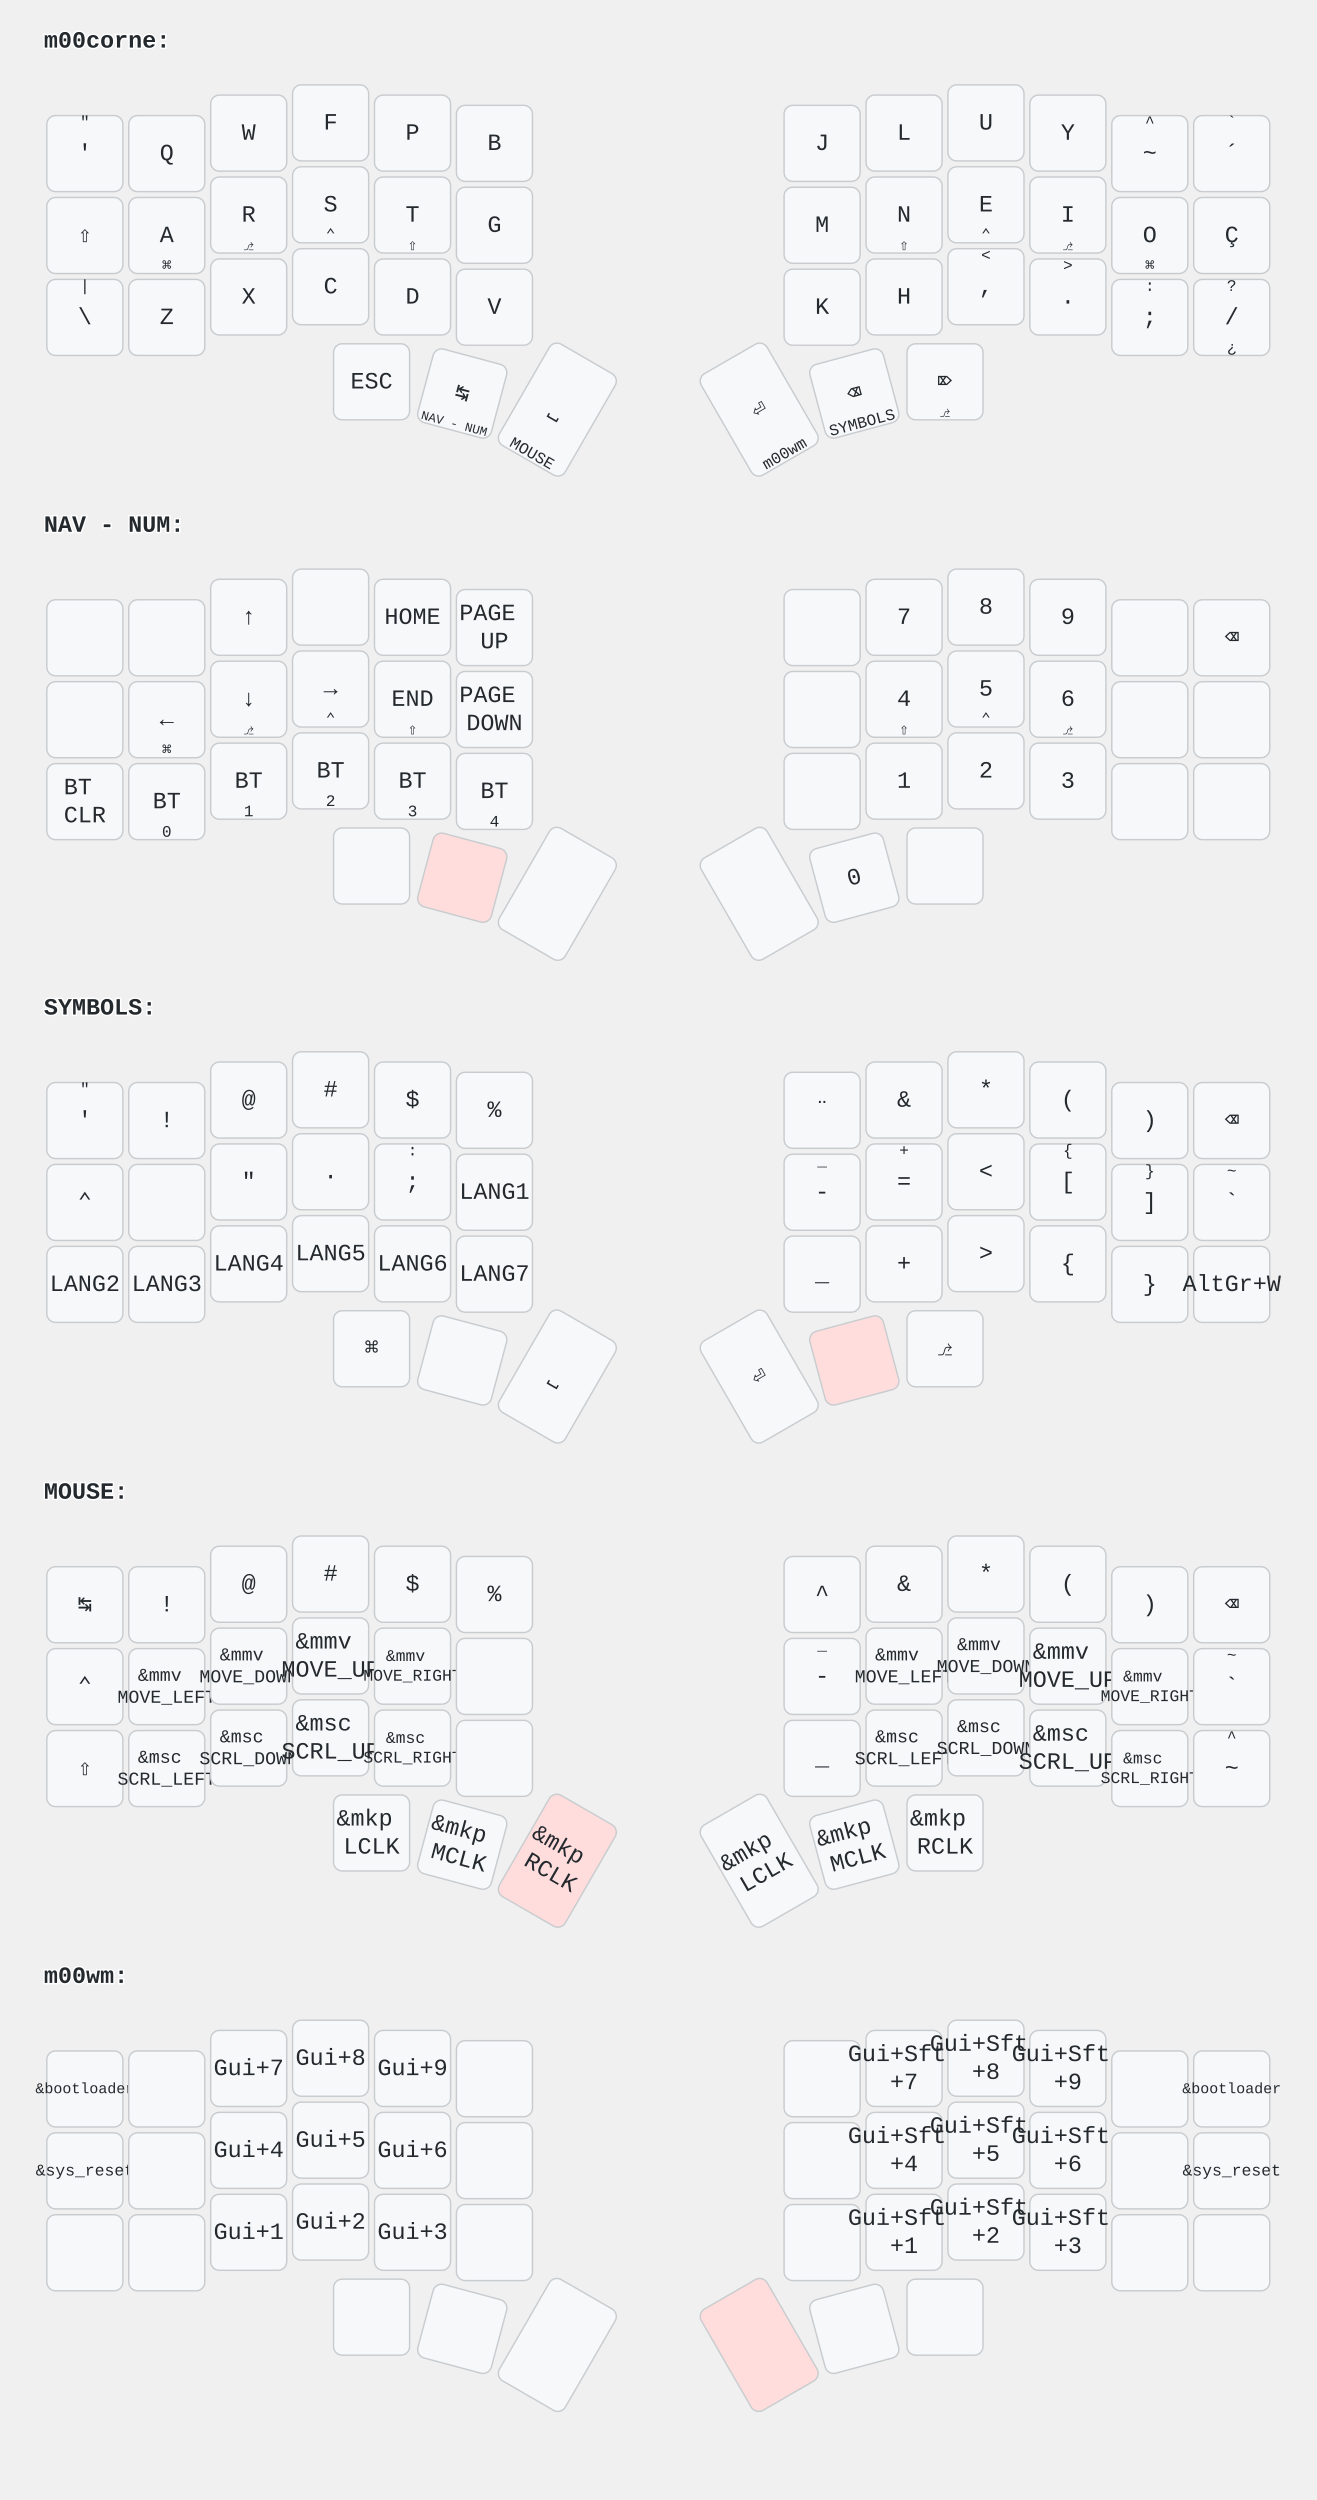
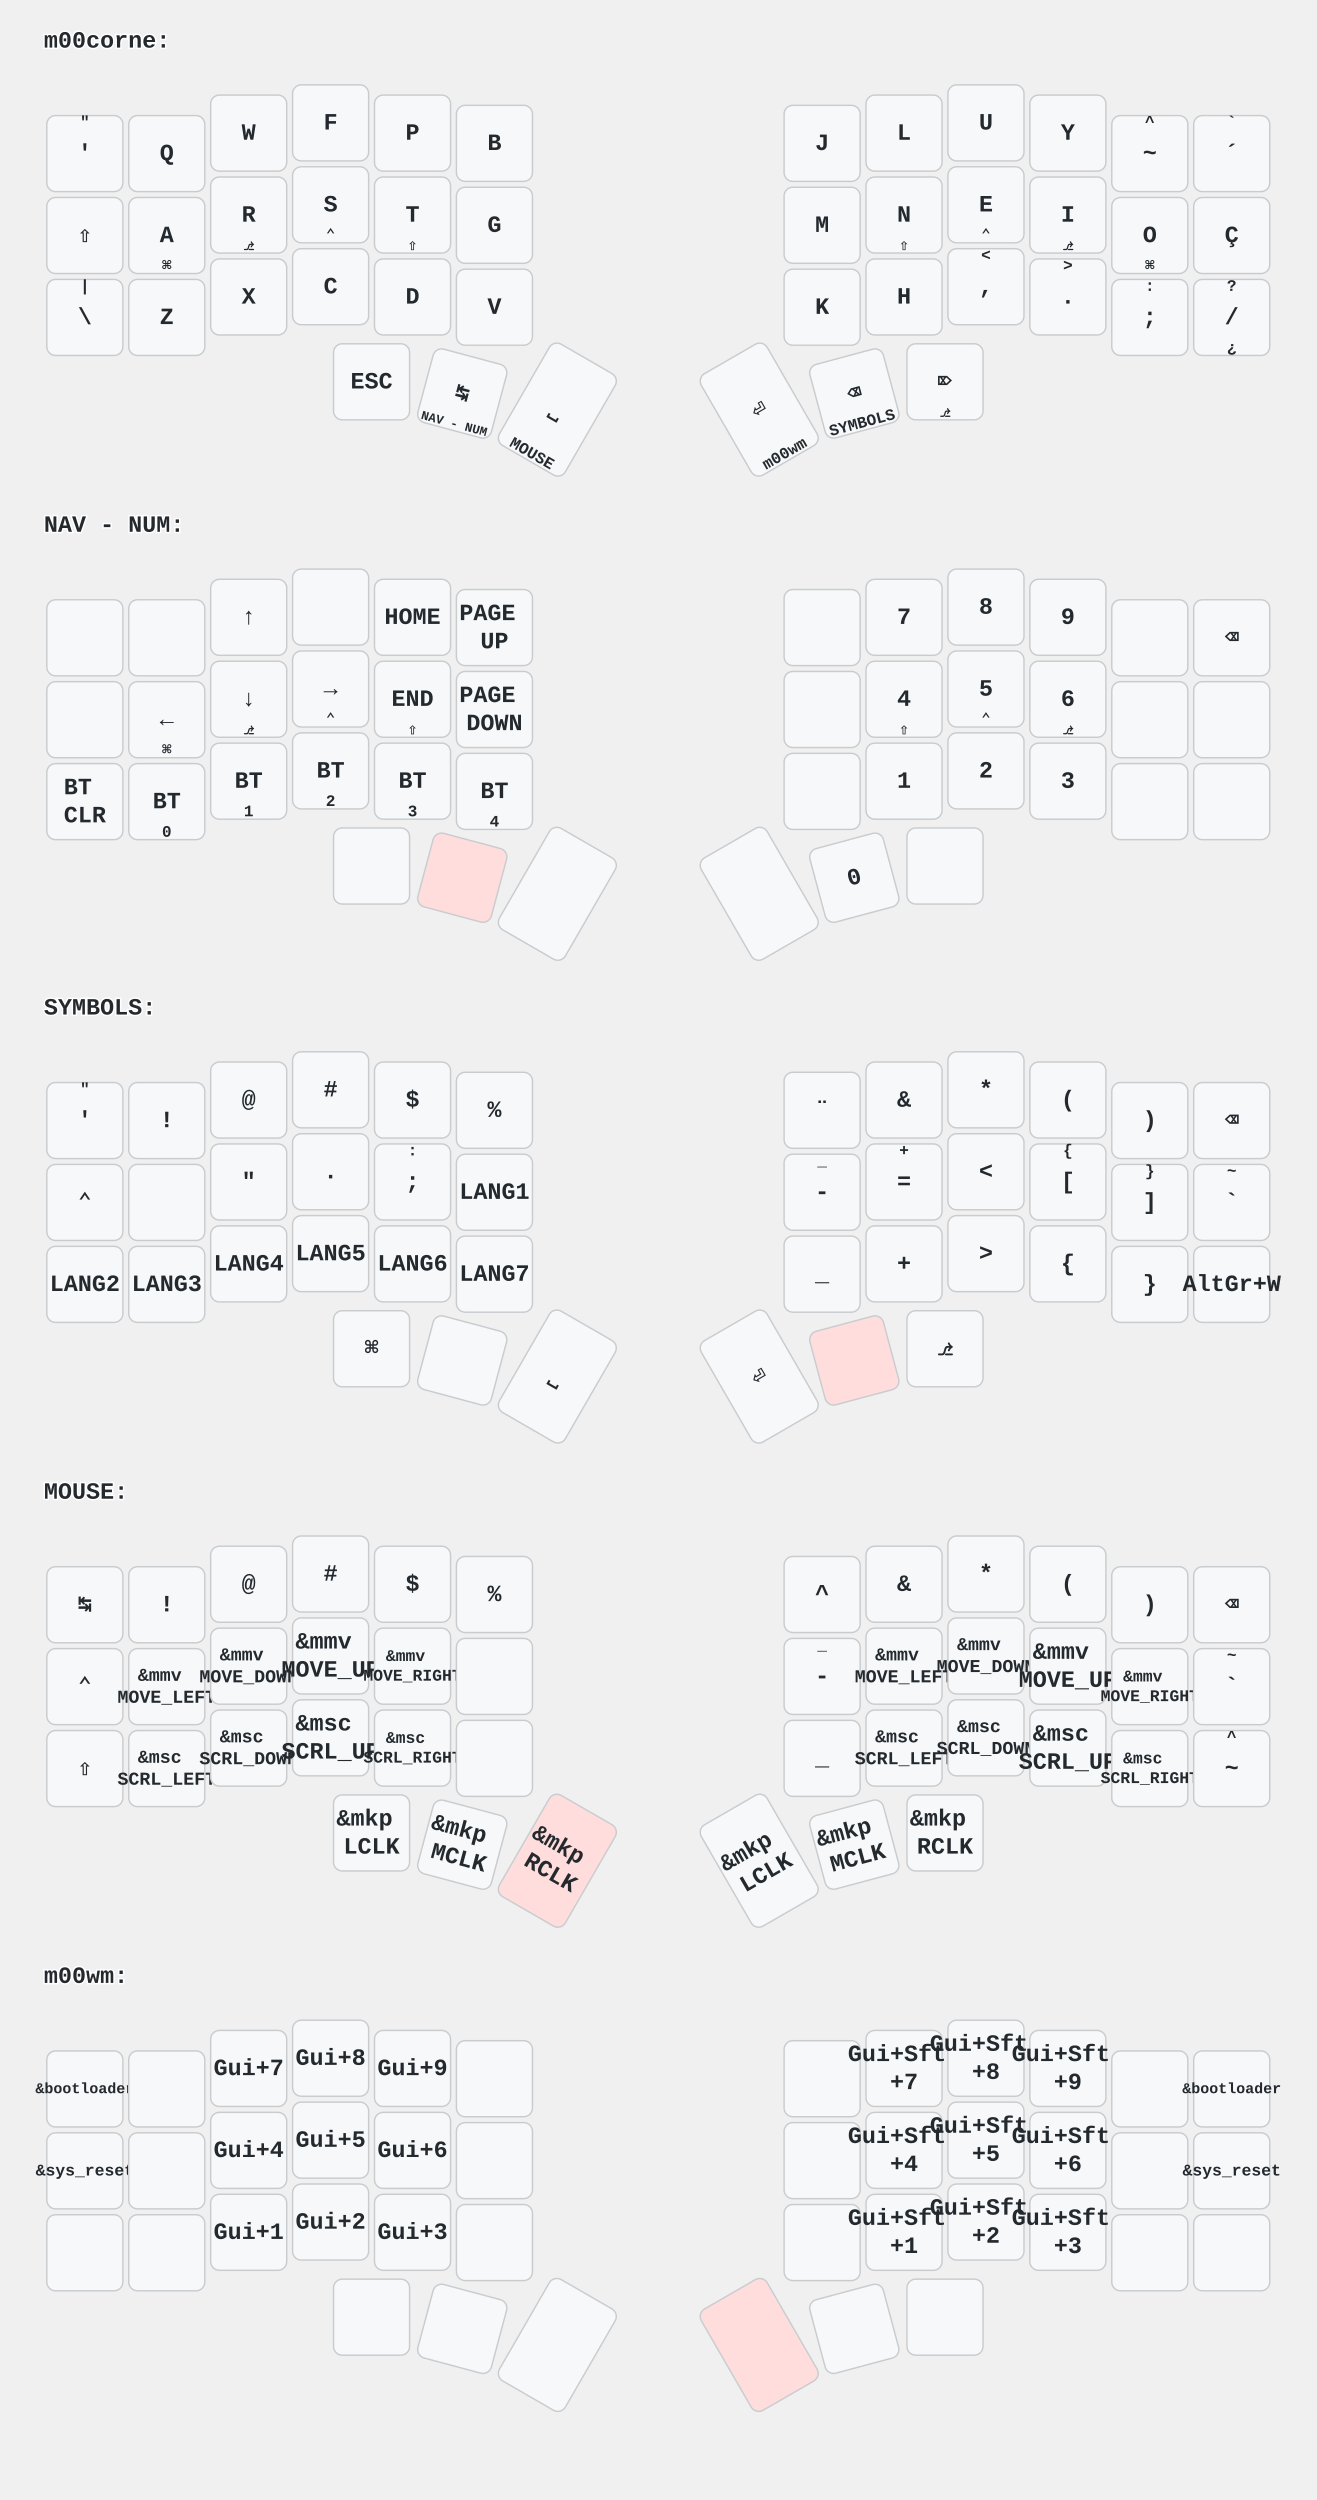
<svg xmlns="http://www.w3.org/2000/svg" width="900" height="1709" viewBox="0 0 900 1709" class="keymap">
  <style>/* font and background color specifications */
svg {
    font-family: SFMono-Regular,Consolas,Liberation Mono,Menlo,monospace;
    font-size: 16px;
    font-kerning: normal;
+     font-weight: bold;
    text-rendering: optimizeLegibility;
    fill: #24292e;
}

/* default key styling */
rect {
    fill: #f6f8fa;
    stroke: #c9cccf;
    stroke-width: 1;
}

/* color accent for combo boxes */
rect.combo {
    fill: #cdf;
}

/* color accent for held keys */
rect.held, rect.combo.held {
    fill: #fdd;
}

/* color accent for ghost (optional) keys */
rect.ghost, rect.combo.ghost {
    fill: #ddd;
}

text {
    text-anchor: middle;
    dominant-baseline: middle;
}

/* styling for layer labels */
text.label {
    font-weight: bold;
    text-anchor: start;
    stroke: white;
    stroke-width: 2;
    paint-order: stroke;
}

/* styling for combo tap, and key hold/shifted label text */
text.combo, text.hold, text.shifted {
    font-size: 11px;
}

text.hold {
    text-anchor: middle;
    dominant-baseline: auto;
}

text.shifted {
    text-anchor: middle;
    dominant-baseline: hanging;
}

/* styling for hold/shifted label text in combo box */
text.combo.hold, text.combo.shifted {
    font-size: 8px;
}

/* styling for combo dendrons */
path {
    stroke-width: 1;
    stroke: gray;
    fill: none;
}
</style>
  <g transform="translate(30, 0)" class="layer-m00corne">
    <text x="0" y="28" class="label" id="m00corne">m00corne:</text>
    <g transform="translate(0, 56)">
      <g transform="translate(28, 49)" class="key keypos-0">
        <rect rx="6" ry="6" x="-26" y="-26" width="52" height="52" class="key" />
        <text x="0" y="0" class="key tap">'</text>
        <text x="0" y="-24" class="key shifted">"</text>
      </g>
      <g transform="translate(84, 49)" class="key keypos-1">
        <rect rx="6" ry="6" x="-26" y="-26" width="52" height="52" class="key" />
        <text x="0" y="0" class="key tap">Q</text>
      </g>
      <g transform="translate(140, 35)" class="key keypos-2">
        <rect rx="6" ry="6" x="-26" y="-26" width="52" height="52" class="key" />
        <text x="0" y="0" class="key tap">W</text>
      </g>
      <g transform="translate(196, 28)" class="key keypos-3">
        <rect rx="6" ry="6" x="-26" y="-26" width="52" height="52" class="key" />
        <text x="0" y="0" class="key tap">F</text>
      </g>
      <g transform="translate(252, 35)" class="key keypos-4">
        <rect rx="6" ry="6" x="-26" y="-26" width="52" height="52" class="key" />
        <text x="0" y="0" class="key tap">P</text>
      </g>
      <g transform="translate(308, 42)" class="key keypos-5">
        <rect rx="6" ry="6" x="-26" y="-26" width="52" height="52" class="key" />
        <text x="0" y="0" class="key tap">B</text>
      </g>
      <g transform="translate(532, 42)" class="key keypos-6">
        <rect rx="6" ry="6" x="-26" y="-26" width="52" height="52" class="key" />
        <text x="0" y="0" class="key tap">J</text>
      </g>
      <g transform="translate(588, 35)" class="key keypos-7">
        <rect rx="6" ry="6" x="-26" y="-26" width="52" height="52" class="key" />
        <text x="0" y="0" class="key tap">L</text>
      </g>
      <g transform="translate(644, 28)" class="key keypos-8">
        <rect rx="6" ry="6" x="-26" y="-26" width="52" height="52" class="key" />
        <text x="0" y="0" class="key tap">U</text>
      </g>
      <g transform="translate(700, 35)" class="key keypos-9">
        <rect rx="6" ry="6" x="-26" y="-26" width="52" height="52" class="key" />
        <text x="0" y="0" class="key tap">Y</text>
      </g>
      <g transform="translate(756, 49)" class="key keypos-10">
        <rect rx="6" ry="6" x="-26" y="-26" width="52" height="52" class="key" />
        <text x="0" y="0" class="key tap">~</text>
        <text x="0" y="-24" class="key shifted">^</text>
      </g>
      <g transform="translate(812, 49)" class="key keypos-11">
        <rect rx="6" ry="6" x="-26" y="-26" width="52" height="52" class="key" />
        <text x="0" y="0" class="key tap">´</text>
        <text x="0" y="-24" class="key shifted">`</text>
      </g>
      <g transform="translate(28, 105)" class="key keypos-12">
        <rect rx="6" ry="6" x="-26" y="-26" width="52" height="52" class="key" />
        <text x="0" y="0" class="key tap">⇧</text>
      </g>
      <g transform="translate(84, 105)" class="key keypos-13">
        <rect rx="6" ry="6" x="-26" y="-26" width="52" height="52" class="key" />
        <text x="0" y="0" class="key tap">A</text>
        <text x="0" y="24" class="key hold">⌘</text>
      </g>
      <g transform="translate(140, 91)" class="key keypos-14">
        <rect rx="6" ry="6" x="-26" y="-26" width="52" height="52" class="key" />
        <text x="0" y="0" class="key tap">R</text>
        <text x="0" y="24" class="key hold">⎇</text>
      </g>
      <g transform="translate(196, 84)" class="key keypos-15">
        <rect rx="6" ry="6" x="-26" y="-26" width="52" height="52" class="key" />
        <text x="0" y="0" class="key tap">S</text>
        <text x="0" y="24" class="key hold">⌃</text>
      </g>
      <g transform="translate(252, 91)" class="key keypos-16">
        <rect rx="6" ry="6" x="-26" y="-26" width="52" height="52" class="key" />
        <text x="0" y="0" class="key tap">T</text>
        <text x="0" y="24" class="key hold">⇧</text>
      </g>
      <g transform="translate(308, 98)" class="key keypos-17">
        <rect rx="6" ry="6" x="-26" y="-26" width="52" height="52" class="key" />
        <text x="0" y="0" class="key tap">G</text>
      </g>
      <g transform="translate(532, 98)" class="key keypos-18">
        <rect rx="6" ry="6" x="-26" y="-26" width="52" height="52" class="key" />
        <text x="0" y="0" class="key tap">M</text>
      </g>
      <g transform="translate(588, 91)" class="key keypos-19">
        <rect rx="6" ry="6" x="-26" y="-26" width="52" height="52" class="key" />
        <text x="0" y="0" class="key tap">N</text>
        <text x="0" y="24" class="key hold">⇧</text>
      </g>
      <g transform="translate(644, 84)" class="key keypos-20">
        <rect rx="6" ry="6" x="-26" y="-26" width="52" height="52" class="key" />
        <text x="0" y="0" class="key tap">E</text>
        <text x="0" y="24" class="key hold">⌃</text>
      </g>
      <g transform="translate(700, 91)" class="key keypos-21">
        <rect rx="6" ry="6" x="-26" y="-26" width="52" height="52" class="key" />
        <text x="0" y="0" class="key tap">I</text>
        <text x="0" y="24" class="key hold">⎇</text>
      </g>
      <g transform="translate(756, 105)" class="key keypos-22">
        <rect rx="6" ry="6" x="-26" y="-26" width="52" height="52" class="key" />
        <text x="0" y="0" class="key tap">O</text>
        <text x="0" y="24" class="key hold">⌘</text>
      </g>
      <g transform="translate(812, 105)" class="key keypos-23">
        <rect rx="6" ry="6" x="-26" y="-26" width="52" height="52" class="key" />
        <text x="0" y="0" class="key tap">Ç</text>
      </g>
      <g transform="translate(28, 161)" class="key keypos-24">
        <rect rx="6" ry="6" x="-26" y="-26" width="52" height="52" class="key" />
        <text x="0" y="0" class="key tap">\</text>
        <text x="0" y="-24" class="key shifted">|</text>
      </g>
      <g transform="translate(84, 161)" class="key keypos-25">
        <rect rx="6" ry="6" x="-26" y="-26" width="52" height="52" class="key" />
        <text x="0" y="0" class="key tap">Z</text>
      </g>
      <g transform="translate(140, 147)" class="key keypos-26">
        <rect rx="6" ry="6" x="-26" y="-26" width="52" height="52" class="key" />
        <text x="0" y="0" class="key tap">X</text>
      </g>
      <g transform="translate(196, 140)" class="key keypos-27">
        <rect rx="6" ry="6" x="-26" y="-26" width="52" height="52" class="key" />
        <text x="0" y="0" class="key tap">C</text>
      </g>
      <g transform="translate(252, 147)" class="key keypos-28">
        <rect rx="6" ry="6" x="-26" y="-26" width="52" height="52" class="key" />
        <text x="0" y="0" class="key tap">D</text>
      </g>
      <g transform="translate(308, 154)" class="key keypos-29">
        <rect rx="6" ry="6" x="-26" y="-26" width="52" height="52" class="key" />
        <text x="0" y="0" class="key tap">V</text>
      </g>
      <g transform="translate(532, 154)" class="key keypos-30">
        <rect rx="6" ry="6" x="-26" y="-26" width="52" height="52" class="key" />
        <text x="0" y="0" class="key tap">K</text>
      </g>
      <g transform="translate(588, 147)" class="key keypos-31">
        <rect rx="6" ry="6" x="-26" y="-26" width="52" height="52" class="key" />
        <text x="0" y="0" class="key tap">H</text>
      </g>
      <g transform="translate(644, 140)" class="key keypos-32">
        <rect rx="6" ry="6" x="-26" y="-26" width="52" height="52" class="key" />
        <text x="0" y="0" class="key tap">,</text>
        <text x="0" y="-24" class="key shifted">&lt;</text>
      </g>
      <g transform="translate(700, 147)" class="key keypos-33">
        <rect rx="6" ry="6" x="-26" y="-26" width="52" height="52" class="key" />
        <text x="0" y="0" class="key tap">.</text>
        <text x="0" y="-24" class="key shifted">&gt;</text>
      </g>
      <g transform="translate(756, 161)" class="key keypos-34">
        <rect rx="6" ry="6" x="-26" y="-26" width="52" height="52" class="key" />
        <text x="0" y="0" class="key tap">;</text>
        <text x="0" y="-24" class="key shifted">:</text>
      </g>
      <g transform="translate(812, 161)" class="key keypos-35">
        <rect rx="6" ry="6" x="-26" y="-26" width="52" height="52" class="key" />
        <text x="0" y="0" class="key tap">/</text>
        <text x="0" y="24" class="key hold">¿</text>
        <text x="0" y="-24" class="key shifted">?</text>
      </g>
      <g transform="translate(224, 205)" class="key keypos-36">
        <rect rx="6" ry="6" x="-26" y="-26" width="52" height="52" class="key" />
        <text x="0" y="0" class="key tap">ESC</text>
      </g>
      <g transform="translate(286, 213) rotate(15.0)" class="key keypos-37">
        <rect rx="6" ry="6" x="-26" y="-26" width="52" height="52" class="key" />
        <text x="0" y="0" class="key tap">↹</text>
        <a href="#NAV---NUM">
          <text x="0" y="24" class="key hold layer-activator">
            <tspan style="font-size: 78%">NAV - NUM</tspan>
          </text>
        </a>
      </g>
      <g transform="translate(351, 224) rotate(30.0)" class="key keypos-38">
        <rect rx="6" ry="6" x="-26" y="-40" width="52" height="80" class="key" />
        <text x="0" y="0" class="key tap">⎵</text>
        <a href="#MOUSE">
          <text x="0" y="38" class="key hold layer-activator">MOUSE</text>
        </a>
      </g>
      <g transform="translate(489, 224) rotate(-30.0)" class="key keypos-39">
        <rect rx="6" ry="6" x="-26" y="-40" width="52" height="80" class="key" />
        <text x="0" y="0" class="key tap">⏎</text>
        <a href="#m00wm">
          <text x="0" y="38" class="key hold layer-activator">m00wm</text>
        </a>
      </g>
      <g transform="translate(554, 213) rotate(-15.0)" class="key keypos-40">
        <rect rx="6" ry="6" x="-26" y="-26" width="52" height="52" class="key" />
        <text x="0" y="0" class="key tap">⌫</text>
        <a href="#SYMBOLS">
          <text x="0" y="24" class="key hold layer-activator">SYMBOLS</text>
        </a>
      </g>
      <g transform="translate(616, 205)" class="key keypos-41">
        <rect rx="6" ry="6" x="-26" y="-26" width="52" height="52" class="key" />
        <text x="0" y="0" class="key tap">⌦</text>
        <text x="0" y="24" class="key hold">⎇</text>
      </g>
    </g>
  </g>
  <g transform="translate(30, 331)" class="layer-NAV - NUM">
    <text x="0" y="28" class="label" id="NAV---NUM">NAV - NUM:</text>
    <g transform="translate(0, 56)">
      <g transform="translate(28, 49)" class="key keypos-0">
        <rect rx="6" ry="6" x="-26" y="-26" width="52" height="52" class="key" />
      </g>
      <g transform="translate(84, 49)" class="key keypos-1">
        <rect rx="6" ry="6" x="-26" y="-26" width="52" height="52" class="key" />
      </g>
      <g transform="translate(140, 35)" class="key keypos-2">
        <rect rx="6" ry="6" x="-26" y="-26" width="52" height="52" class="key" />
        <text x="0" y="0" class="key tap">↑</text>
      </g>
      <g transform="translate(196, 28)" class="key keypos-3">
        <rect rx="6" ry="6" x="-26" y="-26" width="52" height="52" class="key" />
      </g>
      <g transform="translate(252, 35)" class="key keypos-4">
        <rect rx="6" ry="6" x="-26" y="-26" width="52" height="52" class="key" />
        <text x="0" y="0" class="key tap">HOME</text>
      </g>
      <g transform="translate(308, 42)" class="key keypos-5">
        <rect rx="6" ry="6" x="-26" y="-26" width="52" height="52" class="key" />
        <text x="0" y="0" class="key tap">
          <tspan x="0" dy="-0.6em">PAGE</tspan>
          <tspan x="0" dy="1.2em">UP</tspan>
        </text>
      </g>
      <g transform="translate(532, 42)" class="key keypos-6">
        <rect rx="6" ry="6" x="-26" y="-26" width="52" height="52" class="key" />
      </g>
      <g transform="translate(588, 35)" class="key keypos-7">
        <rect rx="6" ry="6" x="-26" y="-26" width="52" height="52" class="key" />
        <text x="0" y="0" class="key tap">7</text>
      </g>
      <g transform="translate(644, 28)" class="key keypos-8">
        <rect rx="6" ry="6" x="-26" y="-26" width="52" height="52" class="key" />
        <text x="0" y="0" class="key tap">8</text>
      </g>
      <g transform="translate(700, 35)" class="key keypos-9">
        <rect rx="6" ry="6" x="-26" y="-26" width="52" height="52" class="key" />
        <text x="0" y="0" class="key tap">9</text>
      </g>
      <g transform="translate(756, 49)" class="key keypos-10">
        <rect rx="6" ry="6" x="-26" y="-26" width="52" height="52" class="key" />
      </g>
      <g transform="translate(812, 49)" class="key keypos-11">
        <rect rx="6" ry="6" x="-26" y="-26" width="52" height="52" class="key" />
        <text x="0" y="0" class="key tap">⌫</text>
      </g>
      <g transform="translate(28, 105)" class="key keypos-12">
        <rect rx="6" ry="6" x="-26" y="-26" width="52" height="52" class="key" />
      </g>
      <g transform="translate(84, 105)" class="key keypos-13">
        <rect rx="6" ry="6" x="-26" y="-26" width="52" height="52" class="key" />
        <text x="0" y="0" class="key tap">←</text>
        <text x="0" y="24" class="key hold">⌘</text>
      </g>
      <g transform="translate(140, 91)" class="key keypos-14">
        <rect rx="6" ry="6" x="-26" y="-26" width="52" height="52" class="key" />
        <text x="0" y="0" class="key tap">↓</text>
        <text x="0" y="24" class="key hold">⎇</text>
      </g>
      <g transform="translate(196, 84)" class="key keypos-15">
        <rect rx="6" ry="6" x="-26" y="-26" width="52" height="52" class="key" />
        <text x="0" y="0" class="key tap">→</text>
        <text x="0" y="24" class="key hold">⌃</text>
      </g>
      <g transform="translate(252, 91)" class="key keypos-16">
        <rect rx="6" ry="6" x="-26" y="-26" width="52" height="52" class="key" />
        <text x="0" y="0" class="key tap">END</text>
        <text x="0" y="24" class="key hold">⇧</text>
      </g>
      <g transform="translate(308, 98)" class="key keypos-17">
        <rect rx="6" ry="6" x="-26" y="-26" width="52" height="52" class="key" />
        <text x="0" y="0" class="key tap">
          <tspan x="0" dy="-0.6em">PAGE</tspan>
          <tspan x="0" dy="1.2em">DOWN</tspan>
        </text>
      </g>
      <g transform="translate(532, 98)" class="key keypos-18">
        <rect rx="6" ry="6" x="-26" y="-26" width="52" height="52" class="key" />
      </g>
      <g transform="translate(588, 91)" class="key keypos-19">
        <rect rx="6" ry="6" x="-26" y="-26" width="52" height="52" class="key" />
        <text x="0" y="0" class="key tap">4</text>
        <text x="0" y="24" class="key hold">⇧</text>
      </g>
      <g transform="translate(644, 84)" class="key keypos-20">
        <rect rx="6" ry="6" x="-26" y="-26" width="52" height="52" class="key" />
        <text x="0" y="0" class="key tap">5</text>
        <text x="0" y="24" class="key hold">⌃</text>
      </g>
      <g transform="translate(700, 91)" class="key keypos-21">
        <rect rx="6" ry="6" x="-26" y="-26" width="52" height="52" class="key" />
        <text x="0" y="0" class="key tap">6</text>
        <text x="0" y="24" class="key hold">⎇</text>
      </g>
      <g transform="translate(756, 105)" class="key keypos-22">
        <rect rx="6" ry="6" x="-26" y="-26" width="52" height="52" class="key" />
      </g>
      <g transform="translate(812, 105)" class="key keypos-23">
        <rect rx="6" ry="6" x="-26" y="-26" width="52" height="52" class="key" />
      </g>
      <g transform="translate(28, 161)" class="key keypos-24">
        <rect rx="6" ry="6" x="-26" y="-26" width="52" height="52" class="key" />
        <text x="0" y="0" class="key tap">
          <tspan x="0" dy="-0.6em">BT</tspan>
          <tspan x="0" dy="1.2em">CLR</tspan>
        </text>
      </g>
      <g transform="translate(84, 161)" class="key keypos-25">
        <rect rx="6" ry="6" x="-26" y="-26" width="52" height="52" class="key" />
        <text x="0" y="0" class="key tap">BT</text>
        <text x="0" y="24" class="key hold">0</text>
      </g>
      <g transform="translate(140, 147)" class="key keypos-26">
        <rect rx="6" ry="6" x="-26" y="-26" width="52" height="52" class="key" />
        <text x="0" y="0" class="key tap">BT</text>
        <text x="0" y="24" class="key hold">1</text>
      </g>
      <g transform="translate(196, 140)" class="key keypos-27">
        <rect rx="6" ry="6" x="-26" y="-26" width="52" height="52" class="key" />
        <text x="0" y="0" class="key tap">BT</text>
        <text x="0" y="24" class="key hold">2</text>
      </g>
      <g transform="translate(252, 147)" class="key keypos-28">
        <rect rx="6" ry="6" x="-26" y="-26" width="52" height="52" class="key" />
        <text x="0" y="0" class="key tap">BT</text>
        <text x="0" y="24" class="key hold">3</text>
      </g>
      <g transform="translate(308, 154)" class="key keypos-29">
        <rect rx="6" ry="6" x="-26" y="-26" width="52" height="52" class="key" />
        <text x="0" y="0" class="key tap">BT</text>
        <text x="0" y="24" class="key hold">4</text>
      </g>
      <g transform="translate(532, 154)" class="key keypos-30">
        <rect rx="6" ry="6" x="-26" y="-26" width="52" height="52" class="key" />
      </g>
      <g transform="translate(588, 147)" class="key keypos-31">
        <rect rx="6" ry="6" x="-26" y="-26" width="52" height="52" class="key" />
        <text x="0" y="0" class="key tap">1</text>
      </g>
      <g transform="translate(644, 140)" class="key keypos-32">
        <rect rx="6" ry="6" x="-26" y="-26" width="52" height="52" class="key" />
        <text x="0" y="0" class="key tap">2</text>
      </g>
      <g transform="translate(700, 147)" class="key keypos-33">
        <rect rx="6" ry="6" x="-26" y="-26" width="52" height="52" class="key" />
        <text x="0" y="0" class="key tap">3</text>
      </g>
      <g transform="translate(756, 161)" class="key keypos-34">
        <rect rx="6" ry="6" x="-26" y="-26" width="52" height="52" class="key" />
      </g>
      <g transform="translate(812, 161)" class="key keypos-35">
        <rect rx="6" ry="6" x="-26" y="-26" width="52" height="52" class="key" />
      </g>
      <g transform="translate(224, 205)" class="key keypos-36">
        <rect rx="6" ry="6" x="-26" y="-26" width="52" height="52" class="key" />
      </g>
      <g transform="translate(286, 213) rotate(15.0)" class="key held keypos-37">
        <rect rx="6" ry="6" x="-26" y="-26" width="52" height="52" class="key held" />
      </g>
      <g transform="translate(351, 224) rotate(30.0)" class="key keypos-38">
        <rect rx="6" ry="6" x="-26" y="-40" width="52" height="80" class="key" />
      </g>
      <g transform="translate(489, 224) rotate(-30.0)" class="key keypos-39">
        <rect rx="6" ry="6" x="-26" y="-40" width="52" height="80" class="key" />
      </g>
      <g transform="translate(554, 213) rotate(-15.0)" class="key keypos-40">
        <rect rx="6" ry="6" x="-26" y="-26" width="52" height="52" class="key" />
        <text x="0" y="0" class="key tap">0</text>
      </g>
      <g transform="translate(616, 205)" class="key keypos-41">
        <rect rx="6" ry="6" x="-26" y="-26" width="52" height="52" class="key" />
      </g>
    </g>
  </g>
  <g transform="translate(30, 661)" class="layer-SYMBOLS">
    <text x="0" y="28" class="label" id="SYMBOLS">SYMBOLS:</text>
    <g transform="translate(0, 56)">
      <g transform="translate(28, 49)" class="key keypos-0">
        <rect rx="6" ry="6" x="-26" y="-26" width="52" height="52" class="key" />
        <text x="0" y="0" class="key tap">'</text>
        <text x="0" y="-24" class="key shifted">"</text>
      </g>
      <g transform="translate(84, 49)" class="key keypos-1">
        <rect rx="6" ry="6" x="-26" y="-26" width="52" height="52" class="key" />
        <text x="0" y="0" class="key tap">!</text>
      </g>
      <g transform="translate(140, 35)" class="key keypos-2">
        <rect rx="6" ry="6" x="-26" y="-26" width="52" height="52" class="key" />
        <text x="0" y="0" class="key tap">@</text>
      </g>
      <g transform="translate(196, 28)" class="key keypos-3">
        <rect rx="6" ry="6" x="-26" y="-26" width="52" height="52" class="key" />
        <text x="0" y="0" class="key tap">#</text>
      </g>
      <g transform="translate(252, 35)" class="key keypos-4">
        <rect rx="6" ry="6" x="-26" y="-26" width="52" height="52" class="key" />
        <text x="0" y="0" class="key tap">$</text>
      </g>
      <g transform="translate(308, 42)" class="key keypos-5">
        <rect rx="6" ry="6" x="-26" y="-26" width="52" height="52" class="key" />
        <text x="0" y="0" class="key tap">%</text>
      </g>
      <g transform="translate(532, 42)" class="key keypos-6">
        <rect rx="6" ry="6" x="-26" y="-26" width="52" height="52" class="key" />
        <text x="0" y="0" class="key tap">¨</text>
      </g>
      <g transform="translate(588, 35)" class="key keypos-7">
        <rect rx="6" ry="6" x="-26" y="-26" width="52" height="52" class="key" />
        <text x="0" y="0" class="key tap">&amp;</text>
      </g>
      <g transform="translate(644, 28)" class="key keypos-8">
        <rect rx="6" ry="6" x="-26" y="-26" width="52" height="52" class="key" />
        <text x="0" y="0" class="key tap">*</text>
      </g>
      <g transform="translate(700, 35)" class="key keypos-9">
        <rect rx="6" ry="6" x="-26" y="-26" width="52" height="52" class="key" />
        <text x="0" y="0" class="key tap">(</text>
      </g>
      <g transform="translate(756, 49)" class="key keypos-10">
        <rect rx="6" ry="6" x="-26" y="-26" width="52" height="52" class="key" />
        <text x="0" y="0" class="key tap">)</text>
      </g>
      <g transform="translate(812, 49)" class="key keypos-11">
        <rect rx="6" ry="6" x="-26" y="-26" width="52" height="52" class="key" />
        <text x="0" y="0" class="key tap">⌫</text>
      </g>
      <g transform="translate(28, 105)" class="key keypos-12">
        <rect rx="6" ry="6" x="-26" y="-26" width="52" height="52" class="key" />
        <text x="0" y="0" class="key tap">⌃</text>
      </g>
      <g transform="translate(84, 105)" class="key keypos-13">
        <rect rx="6" ry="6" x="-26" y="-26" width="52" height="52" class="key" />
      </g>
      <g transform="translate(140, 91)" class="key keypos-14">
        <rect rx="6" ry="6" x="-26" y="-26" width="52" height="52" class="key" />
        <text x="0" y="0" class="key tap">"</text>
      </g>
      <g transform="translate(196, 84)" class="key keypos-15">
        <rect rx="6" ry="6" x="-26" y="-26" width="52" height="52" class="key" />
        <text x="0" y="0" class="key tap">.</text>
      </g>
      <g transform="translate(252, 91)" class="key keypos-16">
        <rect rx="6" ry="6" x="-26" y="-26" width="52" height="52" class="key" />
        <text x="0" y="0" class="key tap">;</text>
        <text x="0" y="-24" class="key shifted">:</text>
      </g>
      <g transform="translate(308, 98)" class="key keypos-17">
        <rect rx="6" ry="6" x="-26" y="-26" width="52" height="52" class="key" />
        <text x="0" y="0" class="key tap">LANG1</text>
      </g>
      <g transform="translate(532, 98)" class="key keypos-18">
        <rect rx="6" ry="6" x="-26" y="-26" width="52" height="52" class="key" />
        <text x="0" y="0" class="key tap">-</text>
        <text x="0" y="-24" class="key shifted">_</text>
      </g>
      <g transform="translate(588, 91)" class="key keypos-19">
        <rect rx="6" ry="6" x="-26" y="-26" width="52" height="52" class="key" />
        <text x="0" y="0" class="key tap">=</text>
        <text x="0" y="-24" class="key shifted">+</text>
      </g>
      <g transform="translate(644, 84)" class="key keypos-20">
        <rect rx="6" ry="6" x="-26" y="-26" width="52" height="52" class="key" />
        <text x="0" y="0" class="key tap">&lt;</text>
      </g>
      <g transform="translate(700, 91)" class="key keypos-21">
        <rect rx="6" ry="6" x="-26" y="-26" width="52" height="52" class="key" />
        <text x="0" y="0" class="key tap">[</text>
        <text x="0" y="-24" class="key shifted">{</text>
      </g>
      <g transform="translate(756, 105)" class="key keypos-22">
        <rect rx="6" ry="6" x="-26" y="-26" width="52" height="52" class="key" />
        <text x="0" y="0" class="key tap">]</text>
        <text x="0" y="-24" class="key shifted">}</text>
      </g>
      <g transform="translate(812, 105)" class="key keypos-23">
        <rect rx="6" ry="6" x="-26" y="-26" width="52" height="52" class="key" />
        <text x="0" y="0" class="key tap">`</text>
        <text x="0" y="-24" class="key shifted">~</text>
      </g>
      <g transform="translate(28, 161)" class="key keypos-24">
        <rect rx="6" ry="6" x="-26" y="-26" width="52" height="52" class="key" />
        <text x="0" y="0" class="key tap">LANG2</text>
      </g>
      <g transform="translate(84, 161)" class="key keypos-25">
        <rect rx="6" ry="6" x="-26" y="-26" width="52" height="52" class="key" />
        <text x="0" y="0" class="key tap">LANG3</text>
      </g>
      <g transform="translate(140, 147)" class="key keypos-26">
        <rect rx="6" ry="6" x="-26" y="-26" width="52" height="52" class="key" />
        <text x="0" y="0" class="key tap">LANG4</text>
      </g>
      <g transform="translate(196, 140)" class="key keypos-27">
        <rect rx="6" ry="6" x="-26" y="-26" width="52" height="52" class="key" />
        <text x="0" y="0" class="key tap">LANG5</text>
      </g>
      <g transform="translate(252, 147)" class="key keypos-28">
        <rect rx="6" ry="6" x="-26" y="-26" width="52" height="52" class="key" />
        <text x="0" y="0" class="key tap">LANG6</text>
      </g>
      <g transform="translate(308, 154)" class="key keypos-29">
        <rect rx="6" ry="6" x="-26" y="-26" width="52" height="52" class="key" />
        <text x="0" y="0" class="key tap">LANG7</text>
      </g>
      <g transform="translate(532, 154)" class="key keypos-30">
        <rect rx="6" ry="6" x="-26" y="-26" width="52" height="52" class="key" />
        <text x="0" y="0" class="key tap">_</text>
      </g>
      <g transform="translate(588, 147)" class="key keypos-31">
        <rect rx="6" ry="6" x="-26" y="-26" width="52" height="52" class="key" />
        <text x="0" y="0" class="key tap">+</text>
      </g>
      <g transform="translate(644, 140)" class="key keypos-32">
        <rect rx="6" ry="6" x="-26" y="-26" width="52" height="52" class="key" />
        <text x="0" y="0" class="key tap">&gt;</text>
      </g>
      <g transform="translate(700, 147)" class="key keypos-33">
        <rect rx="6" ry="6" x="-26" y="-26" width="52" height="52" class="key" />
        <text x="0" y="0" class="key tap">{</text>
      </g>
      <g transform="translate(756, 161)" class="key keypos-34">
        <rect rx="6" ry="6" x="-26" y="-26" width="52" height="52" class="key" />
        <text x="0" y="0" class="key tap">}</text>
      </g>
      <g transform="translate(812, 161)" class="key keypos-35">
        <rect rx="6" ry="6" x="-26" y="-26" width="52" height="52" class="key" />
        <text x="0" y="0" class="key tap">AltGr+W</text>
      </g>
      <g transform="translate(224, 205)" class="key keypos-36">
        <rect rx="6" ry="6" x="-26" y="-26" width="52" height="52" class="key" />
        <text x="0" y="0" class="key tap">⌘</text>
      </g>
      <g transform="translate(286, 213) rotate(15.0)" class="key keypos-37">
        <rect rx="6" ry="6" x="-26" y="-26" width="52" height="52" class="key" />
      </g>
      <g transform="translate(351, 224) rotate(30.0)" class="key keypos-38">
        <rect rx="6" ry="6" x="-26" y="-40" width="52" height="80" class="key" />
        <text x="0" y="0" class="key tap">⎵</text>
      </g>
      <g transform="translate(489, 224) rotate(-30.0)" class="key keypos-39">
        <rect rx="6" ry="6" x="-26" y="-40" width="52" height="80" class="key" />
        <text x="0" y="0" class="key tap">⏎</text>
      </g>
      <g transform="translate(554, 213) rotate(-15.0)" class="key held keypos-40">
        <rect rx="6" ry="6" x="-26" y="-26" width="52" height="52" class="key held" />
      </g>
      <g transform="translate(616, 205)" class="key keypos-41">
        <rect rx="6" ry="6" x="-26" y="-26" width="52" height="52" class="key" />
        <text x="0" y="0" class="key tap">⎇</text>
      </g>
    </g>
  </g>
  <g transform="translate(30, 992)" class="layer-MOUSE">
    <text x="0" y="28" class="label" id="MOUSE">MOUSE:</text>
    <g transform="translate(0, 56)">
      <g transform="translate(28, 49)" class="key keypos-0">
        <rect rx="6" ry="6" x="-26" y="-26" width="52" height="52" class="key" />
        <text x="0" y="0" class="key tap">↹</text>
      </g>
      <g transform="translate(84, 49)" class="key keypos-1">
        <rect rx="6" ry="6" x="-26" y="-26" width="52" height="52" class="key" />
        <text x="0" y="0" class="key tap">!</text>
      </g>
      <g transform="translate(140, 35)" class="key keypos-2">
        <rect rx="6" ry="6" x="-26" y="-26" width="52" height="52" class="key" />
        <text x="0" y="0" class="key tap">@</text>
      </g>
      <g transform="translate(196, 28)" class="key keypos-3">
        <rect rx="6" ry="6" x="-26" y="-26" width="52" height="52" class="key" />
        <text x="0" y="0" class="key tap">#</text>
      </g>
      <g transform="translate(252, 35)" class="key keypos-4">
        <rect rx="6" ry="6" x="-26" y="-26" width="52" height="52" class="key" />
        <text x="0" y="0" class="key tap">$</text>
      </g>
      <g transform="translate(308, 42)" class="key keypos-5">
        <rect rx="6" ry="6" x="-26" y="-26" width="52" height="52" class="key" />
        <text x="0" y="0" class="key tap">%</text>
      </g>
      <g transform="translate(532, 42)" class="key keypos-6">
        <rect rx="6" ry="6" x="-26" y="-26" width="52" height="52" class="key" />
        <text x="0" y="0" class="key tap">^</text>
      </g>
      <g transform="translate(588, 35)" class="key keypos-7">
        <rect rx="6" ry="6" x="-26" y="-26" width="52" height="52" class="key" />
        <text x="0" y="0" class="key tap">&amp;</text>
      </g>
      <g transform="translate(644, 28)" class="key keypos-8">
        <rect rx="6" ry="6" x="-26" y="-26" width="52" height="52" class="key" />
        <text x="0" y="0" class="key tap">*</text>
      </g>
      <g transform="translate(700, 35)" class="key keypos-9">
        <rect rx="6" ry="6" x="-26" y="-26" width="52" height="52" class="key" />
        <text x="0" y="0" class="key tap">(</text>
      </g>
      <g transform="translate(756, 49)" class="key keypos-10">
        <rect rx="6" ry="6" x="-26" y="-26" width="52" height="52" class="key" />
        <text x="0" y="0" class="key tap">)</text>
      </g>
      <g transform="translate(812, 49)" class="key keypos-11">
        <rect rx="6" ry="6" x="-26" y="-26" width="52" height="52" class="key" />
        <text x="0" y="0" class="key tap">⌫</text>
      </g>
      <g transform="translate(28, 105)" class="key keypos-12">
        <rect rx="6" ry="6" x="-26" y="-26" width="52" height="52" class="key" />
        <text x="0" y="0" class="key tap">⌃</text>
      </g>
      <g transform="translate(84, 105)" class="key keypos-13">
        <rect rx="6" ry="6" x="-26" y="-26" width="52" height="52" class="key" />
        <text x="0" y="0" class="key tap">
          <tspan x="0" dy="-0.6em" style="font-size: 78%">&amp;mmv</tspan>
          <tspan x="0" dy="1.2em" style="font-size: 78%">MOVE_LEFT</tspan>
        </text>
      </g>
      <g transform="translate(140, 91)" class="key keypos-14">
        <rect rx="6" ry="6" x="-26" y="-26" width="52" height="52" class="key" />
        <text x="0" y="0" class="key tap">
          <tspan x="0" dy="-0.6em" style="font-size: 78%">&amp;mmv</tspan>
          <tspan x="0" dy="1.2em" style="font-size: 78%">MOVE_DOWN</tspan>
        </text>
      </g>
      <g transform="translate(196, 84)" class="key keypos-15">
        <rect rx="6" ry="6" x="-26" y="-26" width="52" height="52" class="key" />
        <text x="0" y="0" class="key tap">
          <tspan x="0" dy="-0.6em">&amp;mmv</tspan>
          <tspan x="0" dy="1.2em">MOVE_UP</tspan>
        </text>
      </g>
      <g transform="translate(252, 91)" class="key keypos-16">
        <rect rx="6" ry="6" x="-26" y="-26" width="52" height="52" class="key" />
        <text x="0" y="0" class="key tap">
          <tspan x="0" dy="-0.6em" style="font-size: 70%">&amp;mmv</tspan>
          <tspan x="0" dy="1.2em" style="font-size: 70%">MOVE_RIGHT</tspan>
        </text>
      </g>
      <g transform="translate(308, 98)" class="key keypos-17">
        <rect rx="6" ry="6" x="-26" y="-26" width="52" height="52" class="key" />
      </g>
      <g transform="translate(532, 98)" class="key keypos-18">
        <rect rx="6" ry="6" x="-26" y="-26" width="52" height="52" class="key" />
        <text x="0" y="0" class="key tap">-</text>
        <text x="0" y="-24" class="key shifted">_</text>
      </g>
      <g transform="translate(588, 91)" class="key keypos-19">
        <rect rx="6" ry="6" x="-26" y="-26" width="52" height="52" class="key" />
        <text x="0" y="0" class="key tap">
          <tspan x="0" dy="-0.6em" style="font-size: 78%">&amp;mmv</tspan>
          <tspan x="0" dy="1.2em" style="font-size: 78%">MOVE_LEFT</tspan>
        </text>
      </g>
      <g transform="translate(644, 84)" class="key keypos-20">
        <rect rx="6" ry="6" x="-26" y="-26" width="52" height="52" class="key" />
        <text x="0" y="0" class="key tap">
          <tspan x="0" dy="-0.6em" style="font-size: 78%">&amp;mmv</tspan>
          <tspan x="0" dy="1.2em" style="font-size: 78%">MOVE_DOWN</tspan>
        </text>
      </g>
      <g transform="translate(700, 91)" class="key keypos-21">
        <rect rx="6" ry="6" x="-26" y="-26" width="52" height="52" class="key" />
        <text x="0" y="0" class="key tap">
          <tspan x="0" dy="-0.6em">&amp;mmv</tspan>
          <tspan x="0" dy="1.2em">MOVE_UP</tspan>
        </text>
      </g>
      <g transform="translate(756, 105)" class="key keypos-22">
        <rect rx="6" ry="6" x="-26" y="-26" width="52" height="52" class="key" />
        <text x="0" y="0" class="key tap">
          <tspan x="0" dy="-0.6em" style="font-size: 70%">&amp;mmv</tspan>
          <tspan x="0" dy="1.2em" style="font-size: 70%">MOVE_RIGHT</tspan>
        </text>
      </g>
      <g transform="translate(812, 105)" class="key keypos-23">
        <rect rx="6" ry="6" x="-26" y="-26" width="52" height="52" class="key" />
        <text x="0" y="0" class="key tap">`</text>
        <text x="0" y="-24" class="key shifted">~</text>
      </g>
      <g transform="translate(28, 161)" class="key keypos-24">
        <rect rx="6" ry="6" x="-26" y="-26" width="52" height="52" class="key" />
        <text x="0" y="0" class="key tap">⇧</text>
      </g>
      <g transform="translate(84, 161)" class="key keypos-25">
        <rect rx="6" ry="6" x="-26" y="-26" width="52" height="52" class="key" />
        <text x="0" y="0" class="key tap">
          <tspan x="0" dy="-0.6em" style="font-size: 78%">&amp;msc</tspan>
          <tspan x="0" dy="1.2em" style="font-size: 78%">SCRL_LEFT</tspan>
        </text>
      </g>
      <g transform="translate(140, 147)" class="key keypos-26">
        <rect rx="6" ry="6" x="-26" y="-26" width="52" height="52" class="key" />
        <text x="0" y="0" class="key tap">
          <tspan x="0" dy="-0.6em" style="font-size: 78%">&amp;msc</tspan>
          <tspan x="0" dy="1.2em" style="font-size: 78%">SCRL_DOWN</tspan>
        </text>
      </g>
      <g transform="translate(196, 140)" class="key keypos-27">
        <rect rx="6" ry="6" x="-26" y="-26" width="52" height="52" class="key" />
        <text x="0" y="0" class="key tap">
          <tspan x="0" dy="-0.6em">&amp;msc</tspan>
          <tspan x="0" dy="1.2em">SCRL_UP</tspan>
        </text>
      </g>
      <g transform="translate(252, 147)" class="key keypos-28">
        <rect rx="6" ry="6" x="-26" y="-26" width="52" height="52" class="key" />
        <text x="0" y="0" class="key tap">
          <tspan x="0" dy="-0.6em" style="font-size: 70%">&amp;msc</tspan>
          <tspan x="0" dy="1.2em" style="font-size: 70%">SCRL_RIGHT</tspan>
        </text>
      </g>
      <g transform="translate(308, 154)" class="key keypos-29">
        <rect rx="6" ry="6" x="-26" y="-26" width="52" height="52" class="key" />
      </g>
      <g transform="translate(532, 154)" class="key keypos-30">
        <rect rx="6" ry="6" x="-26" y="-26" width="52" height="52" class="key" />
        <text x="0" y="0" class="key tap">_</text>
      </g>
      <g transform="translate(588, 147)" class="key keypos-31">
        <rect rx="6" ry="6" x="-26" y="-26" width="52" height="52" class="key" />
        <text x="0" y="0" class="key tap">
          <tspan x="0" dy="-0.6em" style="font-size: 78%">&amp;msc</tspan>
          <tspan x="0" dy="1.2em" style="font-size: 78%">SCRL_LEFT</tspan>
        </text>
      </g>
      <g transform="translate(644, 140)" class="key keypos-32">
        <rect rx="6" ry="6" x="-26" y="-26" width="52" height="52" class="key" />
        <text x="0" y="0" class="key tap">
          <tspan x="0" dy="-0.6em" style="font-size: 78%">&amp;msc</tspan>
          <tspan x="0" dy="1.2em" style="font-size: 78%">SCRL_DOWN</tspan>
        </text>
      </g>
      <g transform="translate(700, 147)" class="key keypos-33">
        <rect rx="6" ry="6" x="-26" y="-26" width="52" height="52" class="key" />
        <text x="0" y="0" class="key tap">
          <tspan x="0" dy="-0.6em">&amp;msc</tspan>
          <tspan x="0" dy="1.2em">SCRL_UP</tspan>
        </text>
      </g>
      <g transform="translate(756, 161)" class="key keypos-34">
        <rect rx="6" ry="6" x="-26" y="-26" width="52" height="52" class="key" />
        <text x="0" y="0" class="key tap">
          <tspan x="0" dy="-0.6em" style="font-size: 70%">&amp;msc</tspan>
          <tspan x="0" dy="1.2em" style="font-size: 70%">SCRL_RIGHT</tspan>
        </text>
      </g>
      <g transform="translate(812, 161)" class="key keypos-35">
        <rect rx="6" ry="6" x="-26" y="-26" width="52" height="52" class="key" />
        <text x="0" y="0" class="key tap">~</text>
        <text x="0" y="-24" class="key shifted">^</text>
      </g>
      <g transform="translate(224, 205)" class="key keypos-36">
        <rect rx="6" ry="6" x="-26" y="-26" width="52" height="52" class="key" />
        <text x="0" y="0" class="key tap">
          <tspan x="0" dy="-0.6em">&amp;mkp</tspan>
          <tspan x="0" dy="1.2em">LCLK</tspan>
        </text>
      </g>
      <g transform="translate(286, 213) rotate(15.0)" class="key keypos-37">
        <rect rx="6" ry="6" x="-26" y="-26" width="52" height="52" class="key" />
        <text x="0" y="0" class="key tap">
          <tspan x="0" dy="-0.6em">&amp;mkp</tspan>
          <tspan x="0" dy="1.2em">MCLK</tspan>
        </text>
      </g>
      <g transform="translate(351, 224) rotate(30.0)" class="key held keypos-38">
        <rect rx="6" ry="6" x="-26" y="-40" width="52" height="80" class="key held" />
        <text x="0" y="0" class="key held tap">
          <tspan x="0" dy="-0.6em">&amp;mkp</tspan>
          <tspan x="0" dy="1.2em">RCLK</tspan>
        </text>
      </g>
      <g transform="translate(489, 224) rotate(-30.0)" class="key keypos-39">
        <rect rx="6" ry="6" x="-26" y="-40" width="52" height="80" class="key" />
        <text x="0" y="0" class="key tap">
          <tspan x="0" dy="-0.6em">&amp;mkp</tspan>
          <tspan x="0" dy="1.2em">LCLK</tspan>
        </text>
      </g>
      <g transform="translate(554, 213) rotate(-15.0)" class="key keypos-40">
        <rect rx="6" ry="6" x="-26" y="-26" width="52" height="52" class="key" />
        <text x="0" y="0" class="key tap">
          <tspan x="0" dy="-0.6em">&amp;mkp</tspan>
          <tspan x="0" dy="1.2em">MCLK</tspan>
        </text>
      </g>
      <g transform="translate(616, 205)" class="key keypos-41">
        <rect rx="6" ry="6" x="-26" y="-26" width="52" height="52" class="key" />
        <text x="0" y="0" class="key tap">
          <tspan x="0" dy="-0.6em">&amp;mkp</tspan>
          <tspan x="0" dy="1.2em">RCLK</tspan>
        </text>
      </g>
    </g>
  </g>
  <g transform="translate(30, 1323)" class="layer-m00wm">
    <text x="0" y="28" class="label" id="m00wm">m00wm:</text>
    <g transform="translate(0, 56)">
      <g transform="translate(28, 49)" class="key keypos-0">
        <rect rx="6" ry="6" x="-26" y="-26" width="52" height="52" class="key" />
        <text x="0" y="0" class="key tap">
          <tspan style="font-size: 64%">&amp;bootloader</tspan>
        </text>
      </g>
      <g transform="translate(84, 49)" class="key keypos-1">
        <rect rx="6" ry="6" x="-26" y="-26" width="52" height="52" class="key" />
      </g>
      <g transform="translate(140, 35)" class="key keypos-2">
        <rect rx="6" ry="6" x="-26" y="-26" width="52" height="52" class="key" />
        <text x="0" y="0" class="key tap">Gui+7</text>
      </g>
      <g transform="translate(196, 28)" class="key keypos-3">
        <rect rx="6" ry="6" x="-26" y="-26" width="52" height="52" class="key" />
        <text x="0" y="0" class="key tap">Gui+8</text>
      </g>
      <g transform="translate(252, 35)" class="key keypos-4">
        <rect rx="6" ry="6" x="-26" y="-26" width="52" height="52" class="key" />
        <text x="0" y="0" class="key tap">Gui+9</text>
      </g>
      <g transform="translate(308, 42)" class="key keypos-5">
        <rect rx="6" ry="6" x="-26" y="-26" width="52" height="52" class="key" />
      </g>
      <g transform="translate(532, 42)" class="key keypos-6">
        <rect rx="6" ry="6" x="-26" y="-26" width="52" height="52" class="key" />
      </g>
      <g transform="translate(588, 35)" class="key keypos-7">
        <rect rx="6" ry="6" x="-26" y="-26" width="52" height="52" class="key" />
        <text x="0" y="0" class="key tap">
          <tspan x="0" dy="-0.6em">Gui+Sft</tspan>
          <tspan x="0" dy="1.2em">+7</tspan>
        </text>
      </g>
      <g transform="translate(644, 28)" class="key keypos-8">
        <rect rx="6" ry="6" x="-26" y="-26" width="52" height="52" class="key" />
        <text x="0" y="0" class="key tap">
          <tspan x="0" dy="-0.6em">Gui+Sft</tspan>
          <tspan x="0" dy="1.2em">+8</tspan>
        </text>
      </g>
      <g transform="translate(700, 35)" class="key keypos-9">
        <rect rx="6" ry="6" x="-26" y="-26" width="52" height="52" class="key" />
        <text x="0" y="0" class="key tap">
          <tspan x="0" dy="-0.6em">Gui+Sft</tspan>
          <tspan x="0" dy="1.2em">+9</tspan>
        </text>
      </g>
      <g transform="translate(756, 49)" class="key keypos-10">
        <rect rx="6" ry="6" x="-26" y="-26" width="52" height="52" class="key" />
      </g>
      <g transform="translate(812, 49)" class="key keypos-11">
        <rect rx="6" ry="6" x="-26" y="-26" width="52" height="52" class="key" />
        <text x="0" y="0" class="key tap">
          <tspan style="font-size: 64%">&amp;bootloader</tspan>
        </text>
      </g>
      <g transform="translate(28, 105)" class="key keypos-12">
        <rect rx="6" ry="6" x="-26" y="-26" width="52" height="52" class="key" />
        <text x="0" y="0" class="key tap">
          <tspan style="font-size: 70%">&amp;sys_reset</tspan>
        </text>
      </g>
      <g transform="translate(84, 105)" class="key keypos-13">
        <rect rx="6" ry="6" x="-26" y="-26" width="52" height="52" class="key" />
      </g>
      <g transform="translate(140, 91)" class="key keypos-14">
        <rect rx="6" ry="6" x="-26" y="-26" width="52" height="52" class="key" />
        <text x="0" y="0" class="key tap">Gui+4</text>
      </g>
      <g transform="translate(196, 84)" class="key keypos-15">
        <rect rx="6" ry="6" x="-26" y="-26" width="52" height="52" class="key" />
        <text x="0" y="0" class="key tap">Gui+5</text>
      </g>
      <g transform="translate(252, 91)" class="key keypos-16">
        <rect rx="6" ry="6" x="-26" y="-26" width="52" height="52" class="key" />
        <text x="0" y="0" class="key tap">Gui+6</text>
      </g>
      <g transform="translate(308, 98)" class="key keypos-17">
        <rect rx="6" ry="6" x="-26" y="-26" width="52" height="52" class="key" />
      </g>
      <g transform="translate(532, 98)" class="key keypos-18">
        <rect rx="6" ry="6" x="-26" y="-26" width="52" height="52" class="key" />
      </g>
      <g transform="translate(588, 91)" class="key keypos-19">
        <rect rx="6" ry="6" x="-26" y="-26" width="52" height="52" class="key" />
        <text x="0" y="0" class="key tap">
          <tspan x="0" dy="-0.6em">Gui+Sft</tspan>
          <tspan x="0" dy="1.2em">+4</tspan>
        </text>
      </g>
      <g transform="translate(644, 84)" class="key keypos-20">
        <rect rx="6" ry="6" x="-26" y="-26" width="52" height="52" class="key" />
        <text x="0" y="0" class="key tap">
          <tspan x="0" dy="-0.6em">Gui+Sft</tspan>
          <tspan x="0" dy="1.2em">+5</tspan>
        </text>
      </g>
      <g transform="translate(700, 91)" class="key keypos-21">
        <rect rx="6" ry="6" x="-26" y="-26" width="52" height="52" class="key" />
        <text x="0" y="0" class="key tap">
          <tspan x="0" dy="-0.6em">Gui+Sft</tspan>
          <tspan x="0" dy="1.2em">+6</tspan>
        </text>
      </g>
      <g transform="translate(756, 105)" class="key keypos-22">
        <rect rx="6" ry="6" x="-26" y="-26" width="52" height="52" class="key" />
      </g>
      <g transform="translate(812, 105)" class="key keypos-23">
        <rect rx="6" ry="6" x="-26" y="-26" width="52" height="52" class="key" />
        <text x="0" y="0" class="key tap">
          <tspan style="font-size: 70%">&amp;sys_reset</tspan>
        </text>
      </g>
      <g transform="translate(28, 161)" class="key keypos-24">
        <rect rx="6" ry="6" x="-26" y="-26" width="52" height="52" class="key" />
      </g>
      <g transform="translate(84, 161)" class="key keypos-25">
        <rect rx="6" ry="6" x="-26" y="-26" width="52" height="52" class="key" />
      </g>
      <g transform="translate(140, 147)" class="key keypos-26">
        <rect rx="6" ry="6" x="-26" y="-26" width="52" height="52" class="key" />
        <text x="0" y="0" class="key tap">Gui+1</text>
      </g>
      <g transform="translate(196, 140)" class="key keypos-27">
        <rect rx="6" ry="6" x="-26" y="-26" width="52" height="52" class="key" />
        <text x="0" y="0" class="key tap">Gui+2</text>
      </g>
      <g transform="translate(252, 147)" class="key keypos-28">
        <rect rx="6" ry="6" x="-26" y="-26" width="52" height="52" class="key" />
        <text x="0" y="0" class="key tap">Gui+3</text>
      </g>
      <g transform="translate(308, 154)" class="key keypos-29">
        <rect rx="6" ry="6" x="-26" y="-26" width="52" height="52" class="key" />
      </g>
      <g transform="translate(532, 154)" class="key keypos-30">
        <rect rx="6" ry="6" x="-26" y="-26" width="52" height="52" class="key" />
      </g>
      <g transform="translate(588, 147)" class="key keypos-31">
        <rect rx="6" ry="6" x="-26" y="-26" width="52" height="52" class="key" />
        <text x="0" y="0" class="key tap">
          <tspan x="0" dy="-0.6em">Gui+Sft</tspan>
          <tspan x="0" dy="1.2em">+1</tspan>
        </text>
      </g>
      <g transform="translate(644, 140)" class="key keypos-32">
        <rect rx="6" ry="6" x="-26" y="-26" width="52" height="52" class="key" />
        <text x="0" y="0" class="key tap">
          <tspan x="0" dy="-0.6em">Gui+Sft</tspan>
          <tspan x="0" dy="1.2em">+2</tspan>
        </text>
      </g>
      <g transform="translate(700, 147)" class="key keypos-33">
        <rect rx="6" ry="6" x="-26" y="-26" width="52" height="52" class="key" />
        <text x="0" y="0" class="key tap">
          <tspan x="0" dy="-0.6em">Gui+Sft</tspan>
          <tspan x="0" dy="1.2em">+3</tspan>
        </text>
      </g>
      <g transform="translate(756, 161)" class="key keypos-34">
        <rect rx="6" ry="6" x="-26" y="-26" width="52" height="52" class="key" />
      </g>
      <g transform="translate(812, 161)" class="key keypos-35">
        <rect rx="6" ry="6" x="-26" y="-26" width="52" height="52" class="key" />
      </g>
      <g transform="translate(224, 205)" class="key keypos-36">
        <rect rx="6" ry="6" x="-26" y="-26" width="52" height="52" class="key" />
      </g>
      <g transform="translate(286, 213) rotate(15.0)" class="key keypos-37">
        <rect rx="6" ry="6" x="-26" y="-26" width="52" height="52" class="key" />
      </g>
      <g transform="translate(351, 224) rotate(30.0)" class="key keypos-38">
        <rect rx="6" ry="6" x="-26" y="-40" width="52" height="80" class="key" />
      </g>
      <g transform="translate(489, 224) rotate(-30.0)" class="key held keypos-39">
        <rect rx="6" ry="6" x="-26" y="-40" width="52" height="80" class="key held" />
      </g>
      <g transform="translate(554, 213) rotate(-15.0)" class="key keypos-40">
        <rect rx="6" ry="6" x="-26" y="-26" width="52" height="52" class="key" />
      </g>
      <g transform="translate(616, 205)" class="key keypos-41">
        <rect rx="6" ry="6" x="-26" y="-26" width="52" height="52" class="key" />
      </g>
    </g>
  </g>
</svg>
